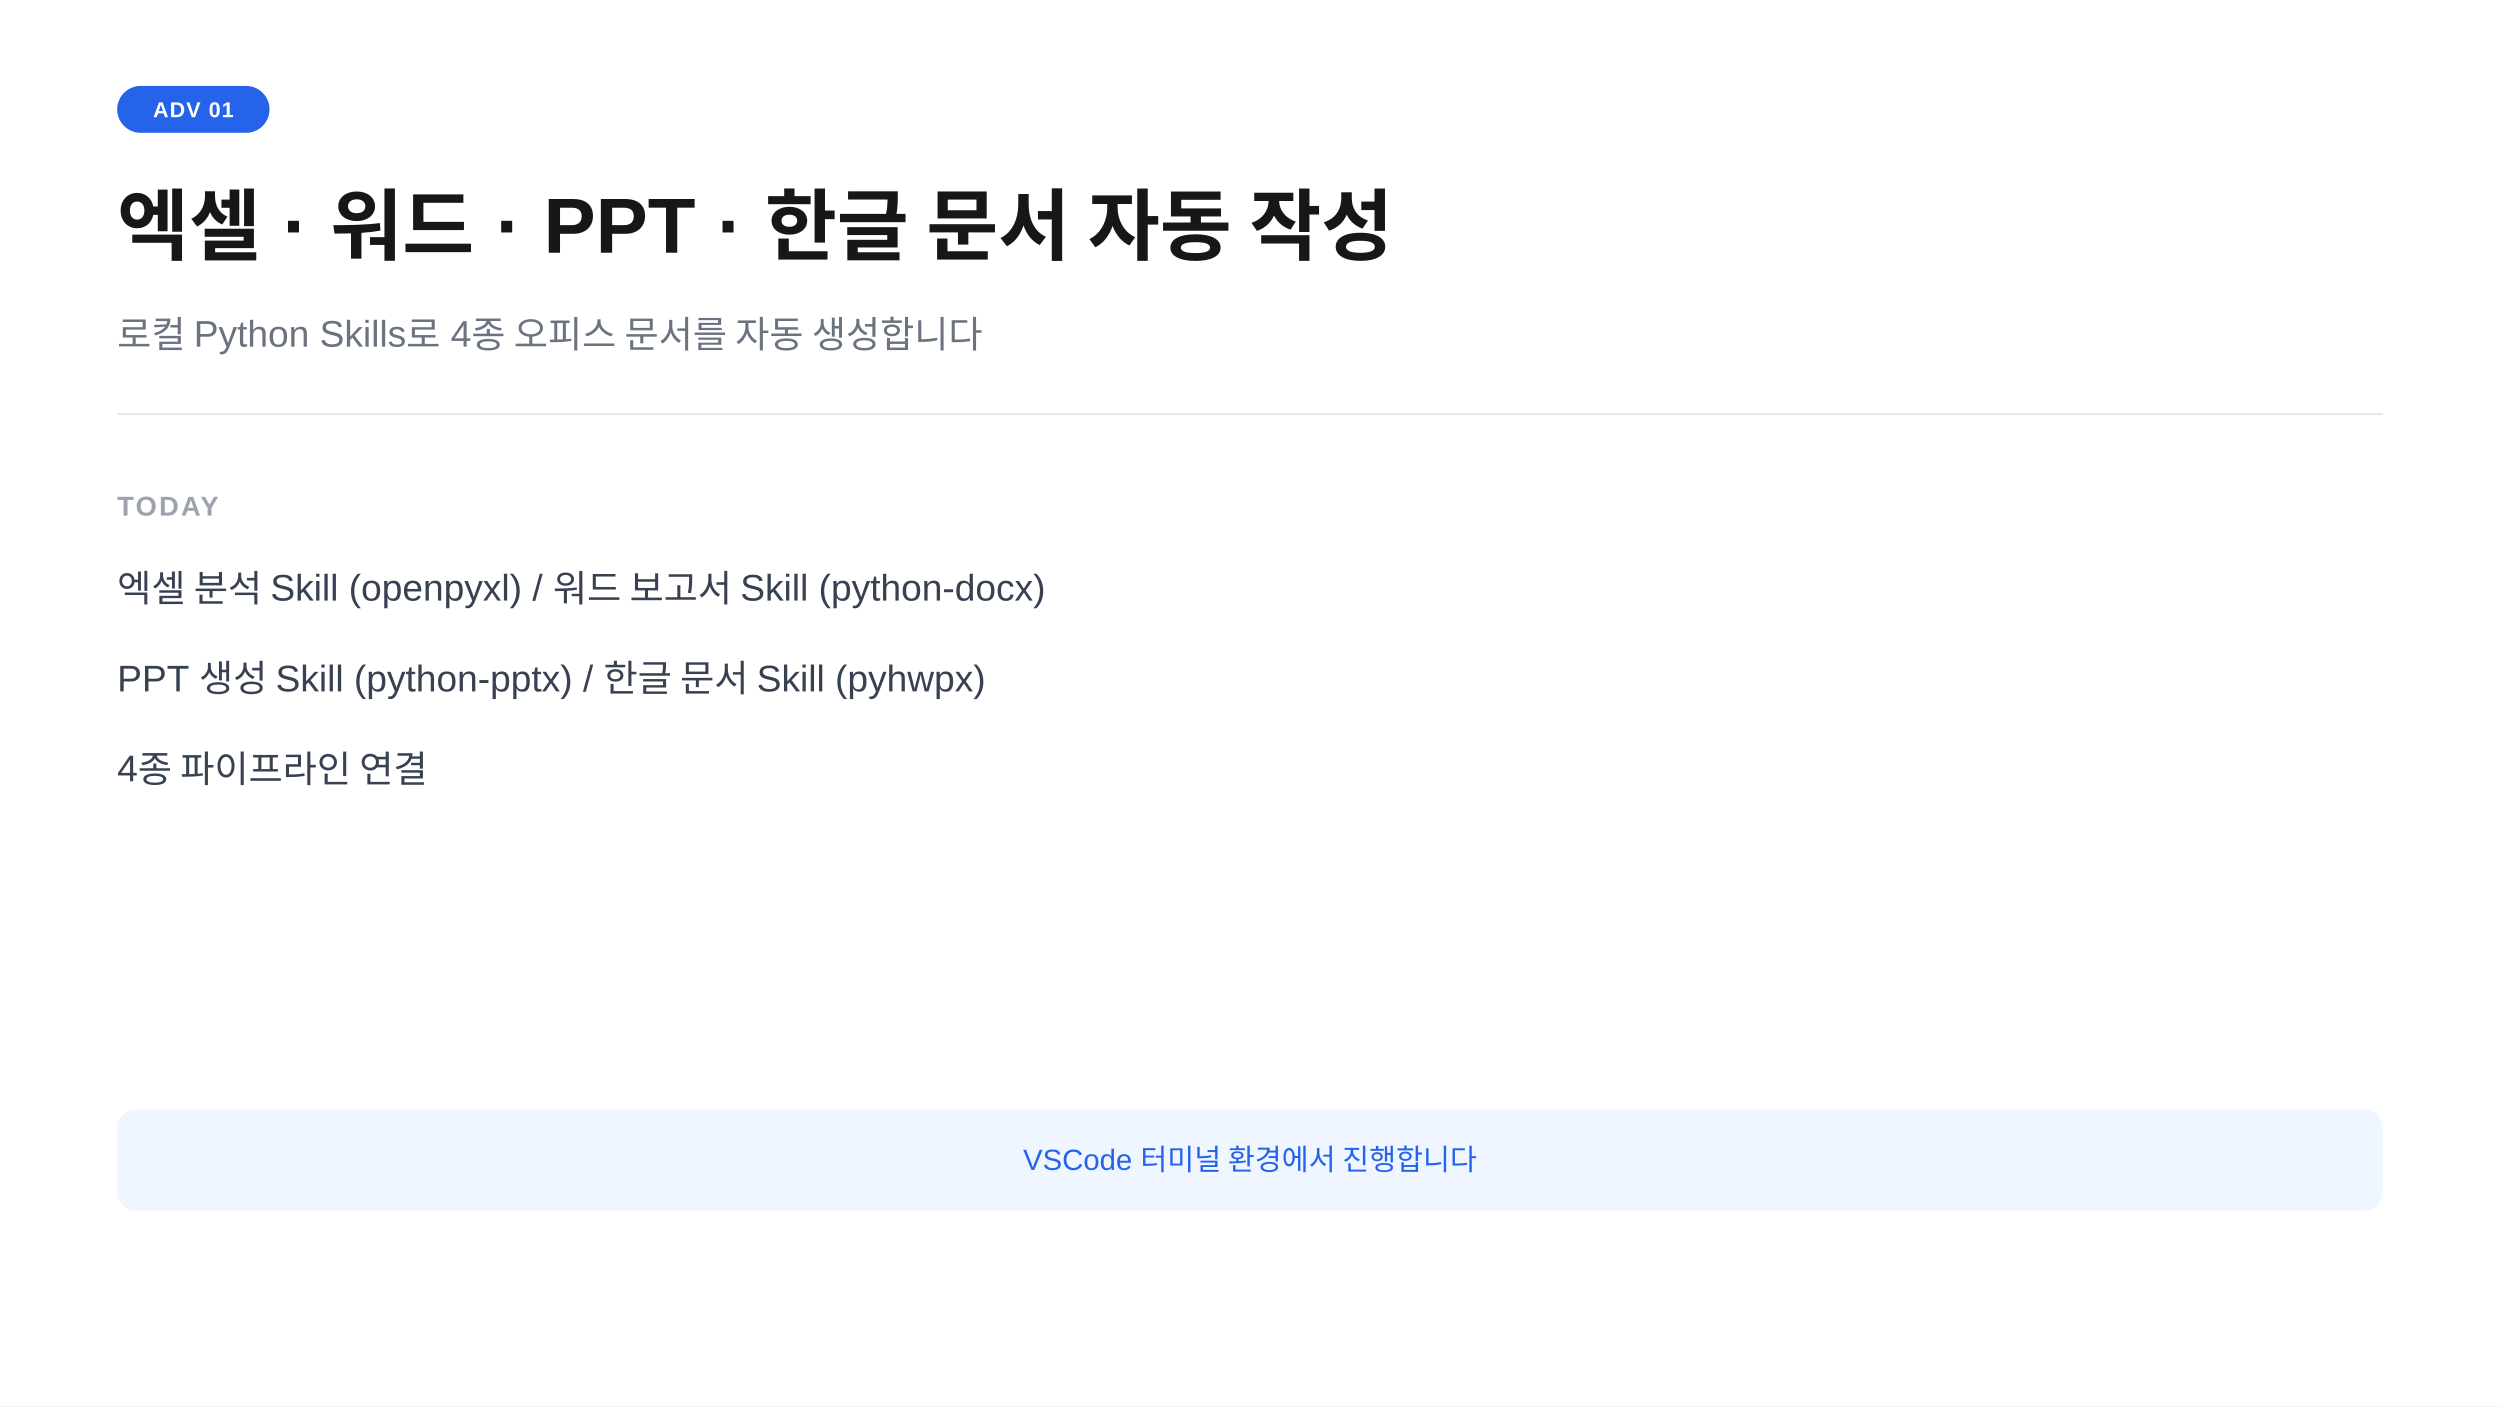
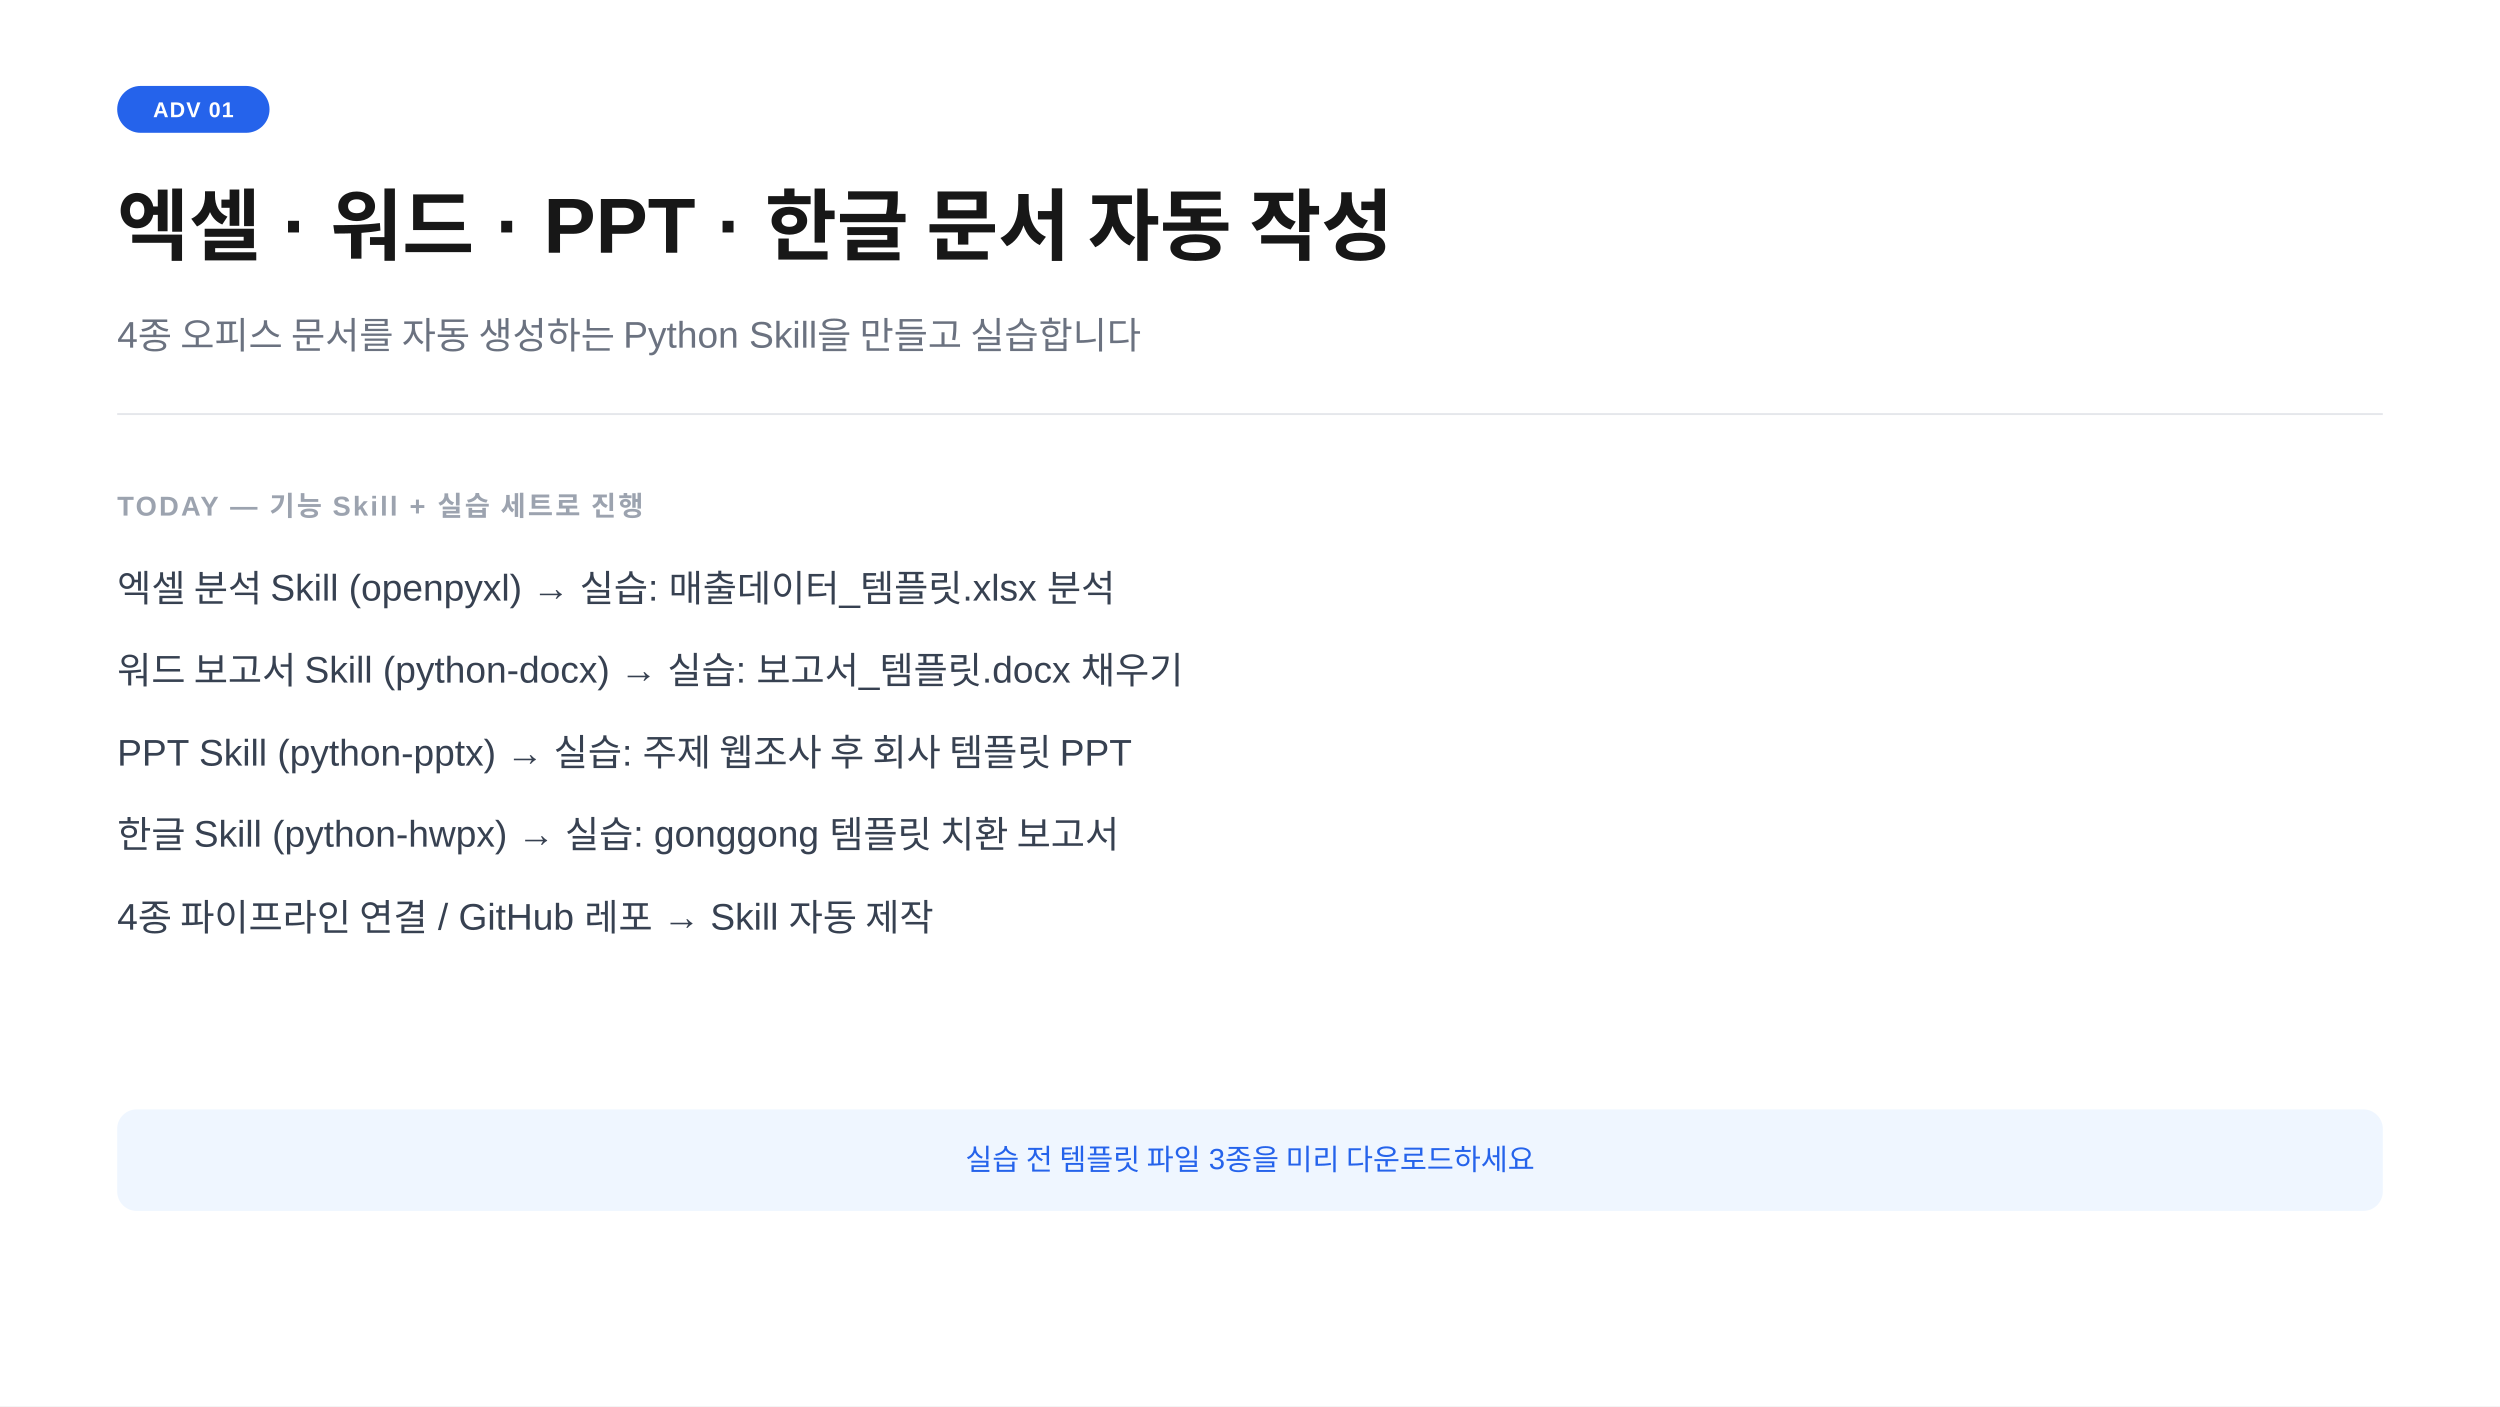
<svg xmlns="http://www.w3.org/2000/svg" width="1280" height="720" viewBox="0 0 1280 720">
  <rect width="1280" height="720" fill="#ffffff" />
  <rect x="60" y="44" width="78" height="24" rx="12" fill="#2563eb" />
  <text x="99" y="60" text-anchor="middle" font-family="-apple-system,BlinkMacSystemFont,'Segoe UI',Arial,sans-serif" font-size="11" font-weight="700" fill="#ffffff" letter-spacing="0.05em">ADV 01</text>
  <text x="60" y="130" font-family="-apple-system,BlinkMacSystemFont,'Segoe UI',Arial,sans-serif" font-size="40" font-weight="700" fill="#171717">엑셀 · 워드 · PPT · 한글 문서 자동 작성</text>
-   <text x="60" y="178" font-family="-apple-system,BlinkMacSystemFont,'Segoe UI',Arial,sans-serif" font-size="19" fill="#6b7280">로컬 Python Skills로 4종 오피스 문서를 자동 생성합니다</text>
+   <text x="60" y="178" font-family="-apple-system,BlinkMacSystemFont,'Segoe UI',Arial,sans-serif" font-size="19" fill="#6b7280">4종 오피스 문서를 자동 생성하는 Python Skill을 만들고 실습합니다</text>
  <line x1="60" y1="212" x2="1220" y2="212" stroke="#e5e7eb" stroke-width="1" />
-   <text x="60" y="264" font-family="-apple-system,BlinkMacSystemFont,'Segoe UI',Arial,sans-serif" font-size="14" font-weight="600" fill="#9ca3af" letter-spacing="0.08em">TODAY</text>
-   <text x="60" y="308" font-family="-apple-system,BlinkMacSystemFont,'Segoe UI',Arial,sans-serif" font-size="19" fill="#374151">엑셀 분석 Skill (openpyxl)  /  워드 보고서 Skill (python-docx)</text>
-   <text x="60" y="354" font-family="-apple-system,BlinkMacSystemFont,'Segoe UI',Arial,sans-serif" font-size="19" fill="#374151">PPT 생성 Skill (python-pptx)  /  한글 문서 Skill (pyhwpx)</text>
-   <text x="60" y="400" font-family="-apple-system,BlinkMacSystemFont,'Segoe UI',Arial,sans-serif" font-size="19" fill="#374151">4종 파이프라인 연결</text>
+   <text x="60" y="264" font-family="-apple-system,BlinkMacSystemFont,'Segoe UI',Arial,sans-serif" font-size="14" font-weight="600" fill="#9ca3af" letter-spacing="0.08em">TODAY  —  기능 Skill + 실습 세트로 진행</text>
+   <text x="60" y="308" font-family="-apple-system,BlinkMacSystemFont,'Segoe UI',Arial,sans-serif" font-size="19" fill="#374151">엑셀 분석 Skill (openpyxl)  →  실습: 매출데이터_템플릿.xlsx 분석</text>
+   <text x="60" y="350" font-family="-apple-system,BlinkMacSystemFont,'Segoe UI',Arial,sans-serif" font-size="19" fill="#374151">워드 보고서 Skill (python-docx)  →  실습: 보고서_템플릿.docx 채우기</text>
+   <text x="60" y="392" font-family="-apple-system,BlinkMacSystemFont,'Segoe UI',Arial,sans-serif" font-size="19" fill="#374151">PPT Skill (python-pptx)  →  실습: 주제 웹조사 후 회사 템플릿 PPT</text>
+   <text x="60" y="434" font-family="-apple-system,BlinkMacSystemFont,'Segoe UI',Arial,sans-serif" font-size="19" fill="#374151">한글 Skill (python-hwpx)  →  실습: gonggong 템플릿 치환 보고서</text>
+   <text x="60" y="476" font-family="-apple-system,BlinkMacSystemFont,'Segoe UI',Arial,sans-serif" font-size="19" fill="#374151">4종 파이프라인 연결  /  GitHub 레포 → Skill 자동 제작</text>
  <rect x="60" y="568" width="1160" height="52" rx="10" fill="#eff6ff" />
-   <text x="640" y="599" text-anchor="middle" font-family="-apple-system,BlinkMacSystemFont,'Segoe UI',Arial,sans-serif" font-size="15" fill="#2563eb">VSCode 터미널 환경에서 진행합니다</text>
+   <text x="640" y="599" text-anchor="middle" font-family="-apple-system,BlinkMacSystemFont,'Segoe UI',Arial,sans-serif" font-size="15" fill="#2563eb">실습 전 템플릿 파일 3종을 미리 다운로드하세요</text>
</svg>
